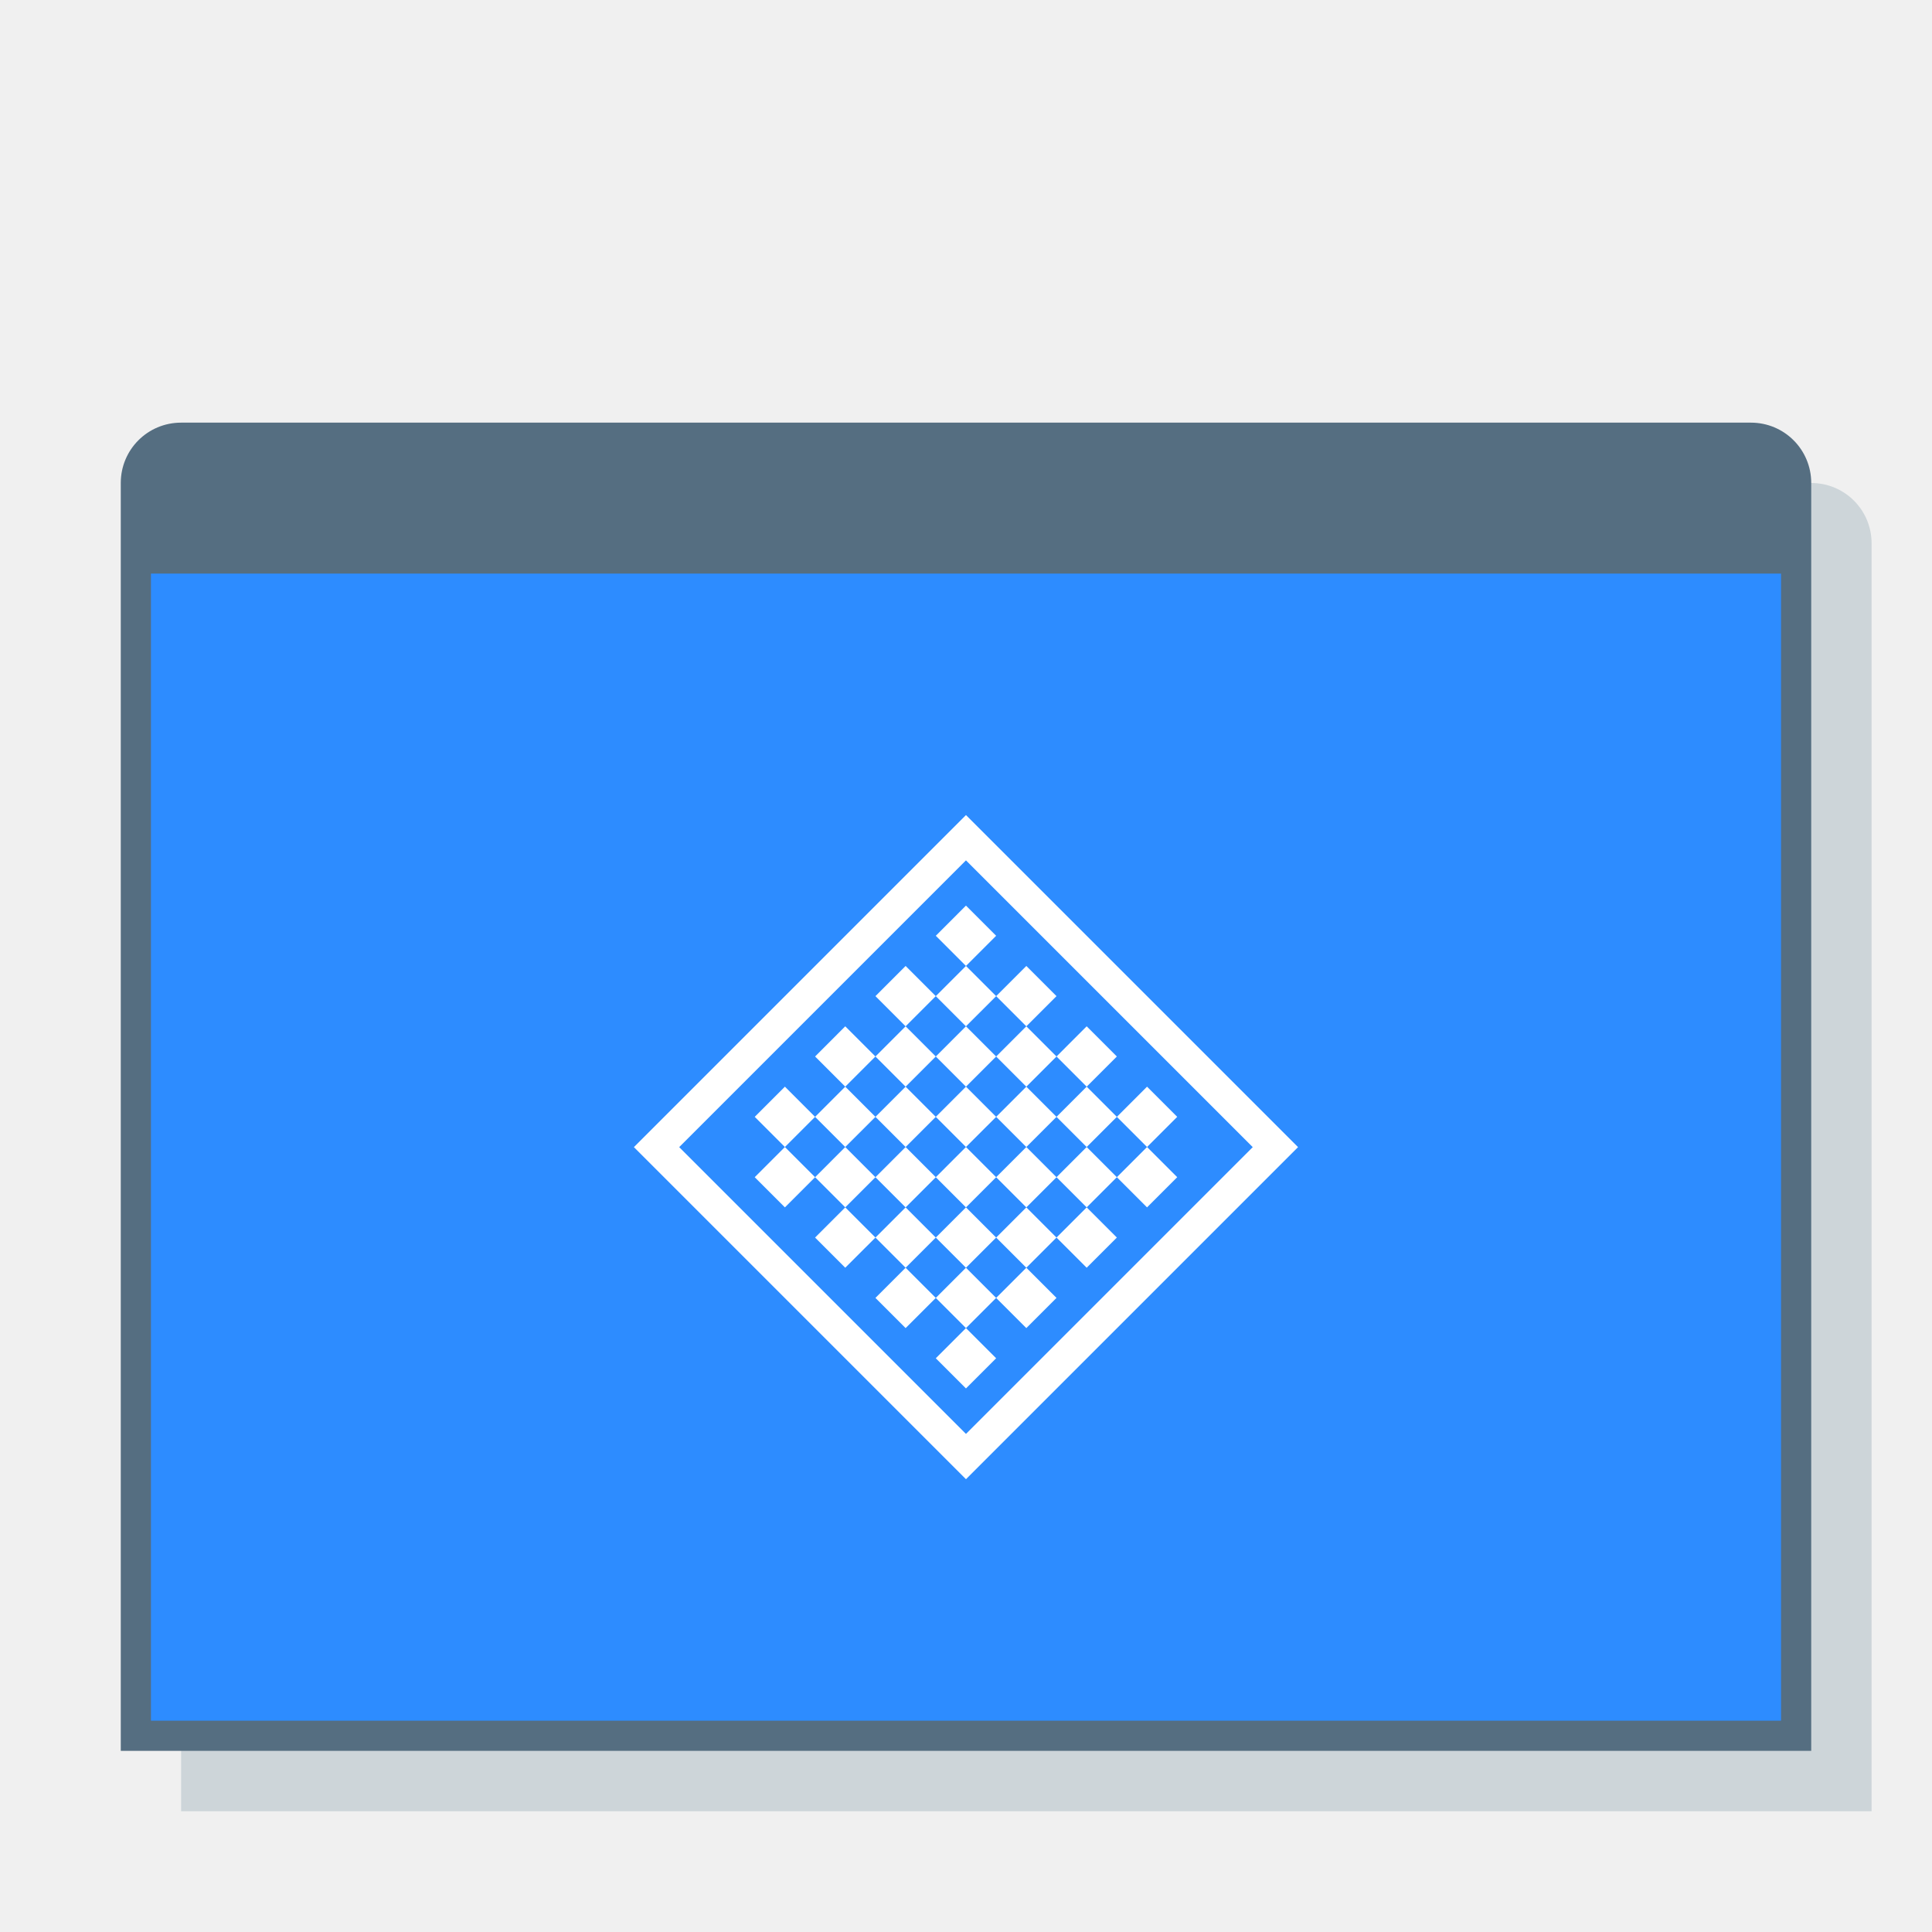
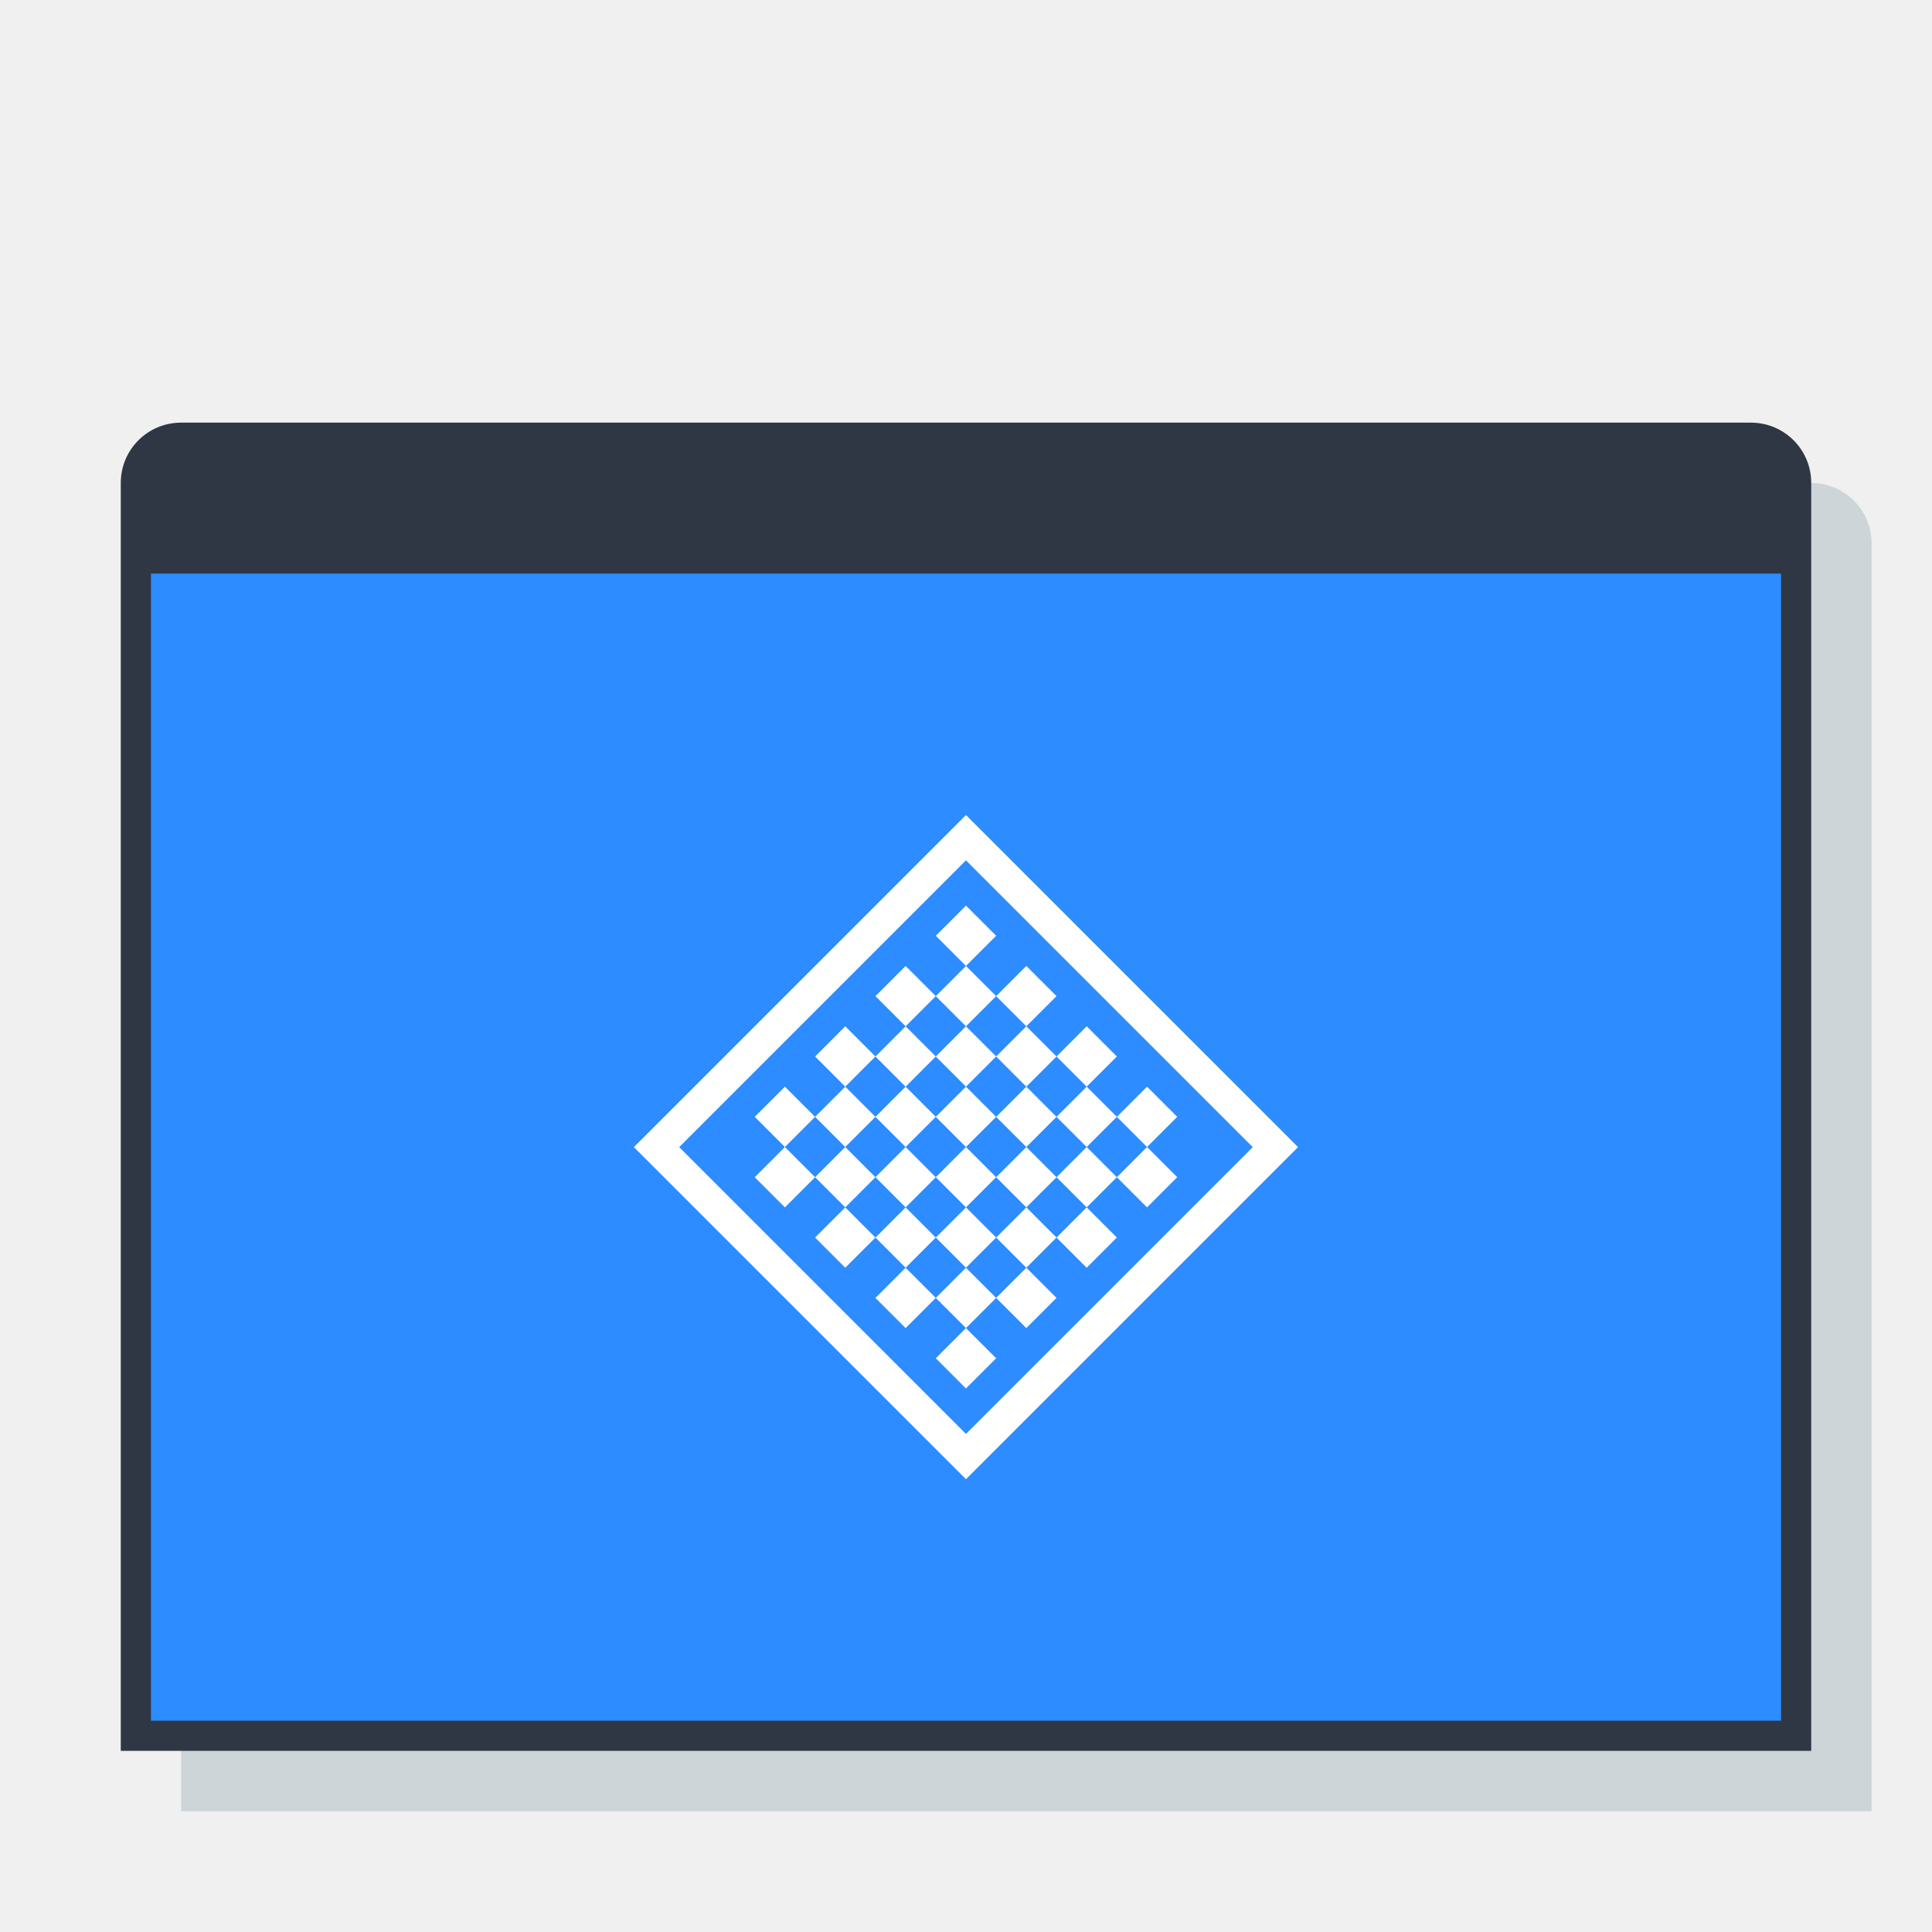
<svg xmlns="http://www.w3.org/2000/svg" width="128" height="128" viewBox="0 0 33.867 33.867" version="1.1" id="svg2634">
  <defs id="defs2628" />
  <g id="layer1" transform="translate(-82.55,-136.1333)">
    <g id="g4807">
      <path id="rect858-6" d="m 86.783,144.6 h 27.517 c 0.586,0 1.058,0.472 1.058,1.058 v 21.167 1.058 H 85.725 l -2e-6,-1.058 1e-6,-21.167 c 0,-0.586 0.472,-1.058 1.058,-1.058 z" style="opacity:1;fill:#cdd5d9;fill-opacity:1;fill-rule:evenodd;stroke:none;stroke-width:0.529;stroke-linecap:square;stroke-linejoin:bevel;stroke-miterlimit:4;stroke-dasharray:none;stroke-opacity:1" />
-       <path id="rect858" d="m 85.725,143.542 h 27.517 c 0.586,0 1.058,0.472 1.058,1.058 v 21.167 1.058 H 84.667 l -2e-6,-1.058 10e-7,-21.167 c 0,-0.586 0.472,-1.058 1.058,-1.058 z" style="opacity:1;fill:#556e81;fill-opacity:1;fill-rule:evenodd;stroke:none;stroke-width:0.529;stroke-linecap:square;stroke-linejoin:bevel;stroke-miterlimit:4;stroke-dasharray:none;stroke-opacity:1" />
+       <path id="rect858" d="m 85.725,143.542 h 27.517 c 0.586,0 1.058,0.472 1.058,1.058 v 21.167 1.058 H 84.667 l -2e-6,-1.058 10e-7,-21.167 c 0,-0.586 0.472,-1.058 1.058,-1.058 z" style="opacity:1;fill:#2f3744;fill-opacity:1;fill-rule:evenodd;stroke:none;stroke-width:0.529;stroke-linecap:square;stroke-linejoin:bevel;stroke-miterlimit:4;stroke-dasharray:none;stroke-opacity:1" />
      <rect rx="8.5529211e-07" y="146.188" x="85.196" height="20.108" width="28.575" id="rect860" style="opacity:1;fill:#2d8cff;fill-opacity:1;fill-rule:evenodd;stroke:none;stroke-width:0.529;stroke-linecap:square;stroke-linejoin:bevel;stroke-miterlimit:4;stroke-dasharray:none;stroke-opacity:1" />
      <path id="path4804" d="m 99.483,150.421 -5.821,5.821 5.821,5.821 5.821,-5.821 z m 0,0.794 5.027,5.027 -5.027,5.027 -5.027,-5.027 z" style="fill:#ffffff;fill-opacity:1;stroke:none;stroke-width:0.265px;stroke-linecap:butt;stroke-linejoin:miter;stroke-opacity:1" />
      <path id="path4763" d="m 99.483,152.008 -0.529,0.529 0.529,0.529 0.529,-0.529 z m 0,1.058 -0.529,0.529 0.529,0.529 0.529,-0.529 z m 0.529,0.529 0.529,0.529 0.529,-0.529 -0.529,-0.529 z m 0.529,0.529 -0.529,0.529 0.529,0.529 0.529,-0.529 z m 0.529,0.529 0.529,0.529 0.529,-0.529 -0.529,-0.529 z m 0.529,0.529 -0.529,0.529 0.529,0.529 0.529,-0.529 z m 0.529,0.529 0.529,0.529 0.529,-0.529 -0.529,-0.529 z m 0.529,0.529 -0.529,0.529 0.529,0.529 0.529,-0.529 z m -0.529,0.529 -0.529,-0.529 -0.529,0.529 0.529,0.529 z m -0.529,0.529 -0.529,0.529 0.529,0.529 0.529,-0.529 z m -0.529,0.529 -0.529,-0.529 -0.529,0.529 0.529,0.529 z m -0.529,0.529 -0.529,0.529 0.529,0.529 0.529,-0.529 z m -0.529,0.529 -0.529,-0.529 -0.529,0.529 0.529,0.529 z m -0.529,0.529 -0.529,0.529 0.529,0.529 0.529,-0.529 z m -0.529,-0.529 -0.529,-0.529 -0.529,0.529 0.529,0.529 z m -0.529,-0.529 0.529,-0.529 -0.529,-0.529 -0.529,0.529 z m -0.529,-0.529 -0.529,-0.529 -0.529,0.529 0.529,0.529 z m -0.529,-0.529 0.529,-0.529 -0.529,-0.529 -0.529,0.529 z m -0.529,-0.529 -0.529,-0.529 -0.529,0.529 0.529,0.529 z m -0.529,-0.529 0.529,-0.529 -0.529,-0.529 -0.529,0.529 z m 0.529,-0.529 0.529,0.529 0.529,-0.529 -0.529,-0.529 z m 0.529,-0.529 0.529,-0.529 -0.529,-0.529 -0.529,0.529 z m 0.529,-0.529 0.529,0.529 0.529,-0.529 -0.529,-0.529 z m 0.529,-0.529 0.529,-0.529 -0.529,-0.529 -0.529,0.529 z m 0.529,0.529 0.529,0.529 0.529,-0.529 -0.529,-0.529 z m 0.529,0.529 -0.529,0.529 0.529,0.529 0.529,-0.529 z m 0.529,0.529 0.529,0.529 0.529,-0.529 -0.529,-0.529 z m 0.529,0.529 -0.529,0.529 0.529,0.529 0.529,-0.529 z m -0.529,0.529 -0.529,-0.529 -0.529,0.529 0.529,0.529 z m -0.529,0.529 -0.529,0.529 0.529,0.529 0.529,-0.529 z m -0.529,-0.529 -0.529,-0.529 -0.529,0.529 0.529,0.529 z m -0.529,-0.529 0.529,-0.529 -0.529,-0.529 -0.529,0.529 z" style="fill:#ffffff;fill-opacity:1;stroke:none;stroke-width:0.265px;stroke-linecap:butt;stroke-linejoin:miter;stroke-opacity:1" />
    </g>
  </g>
</svg>
